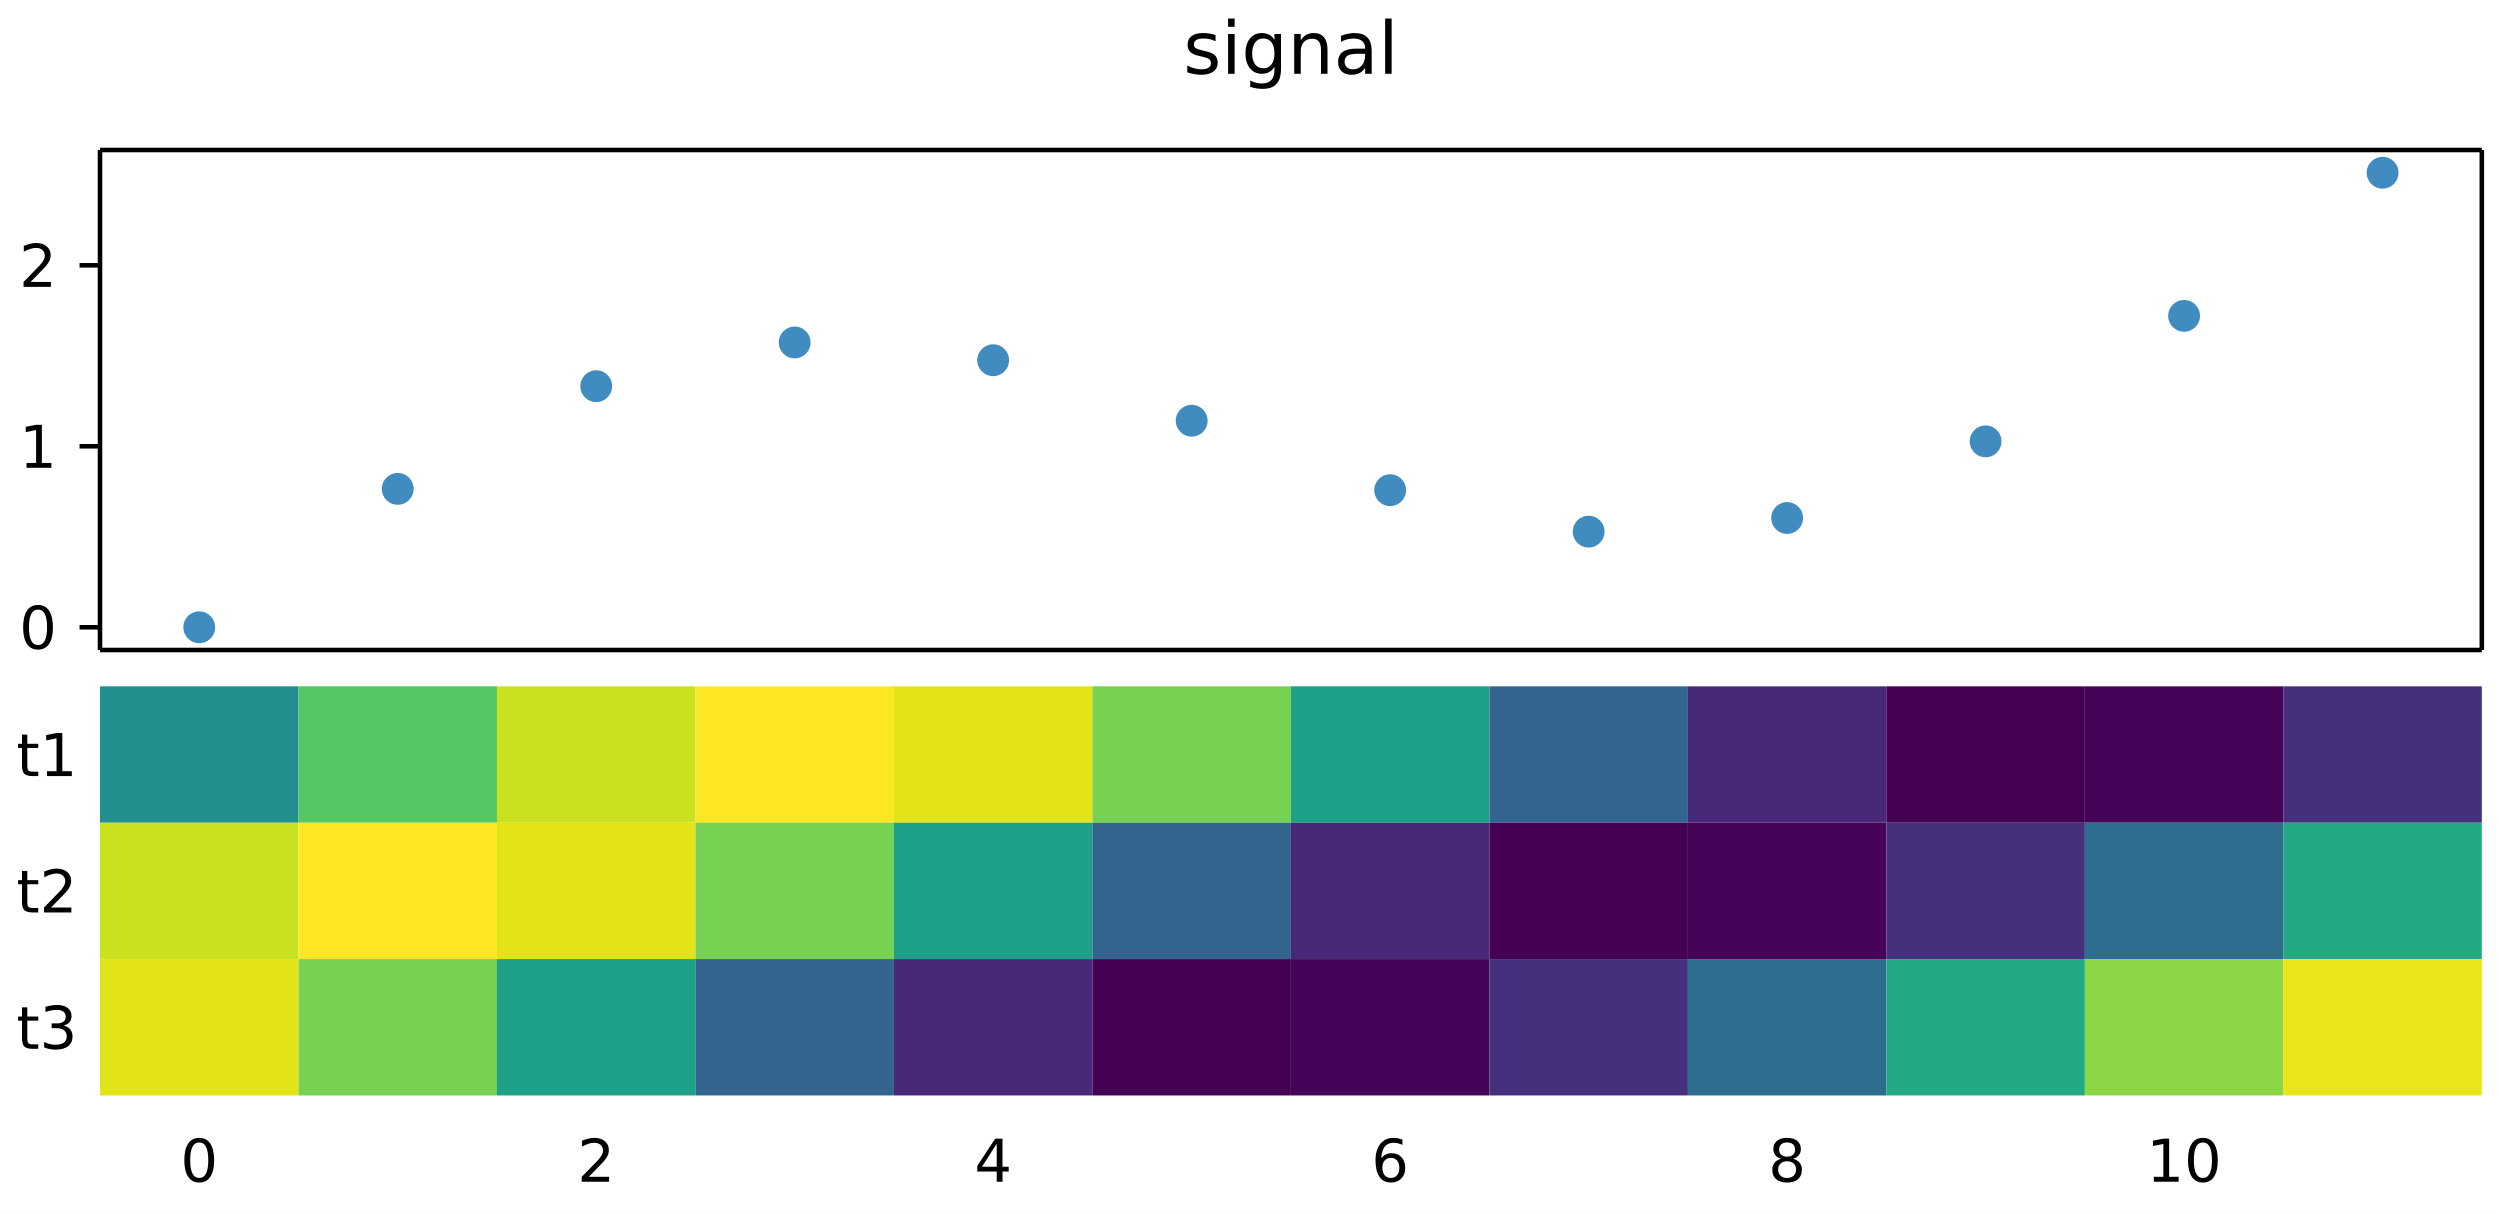
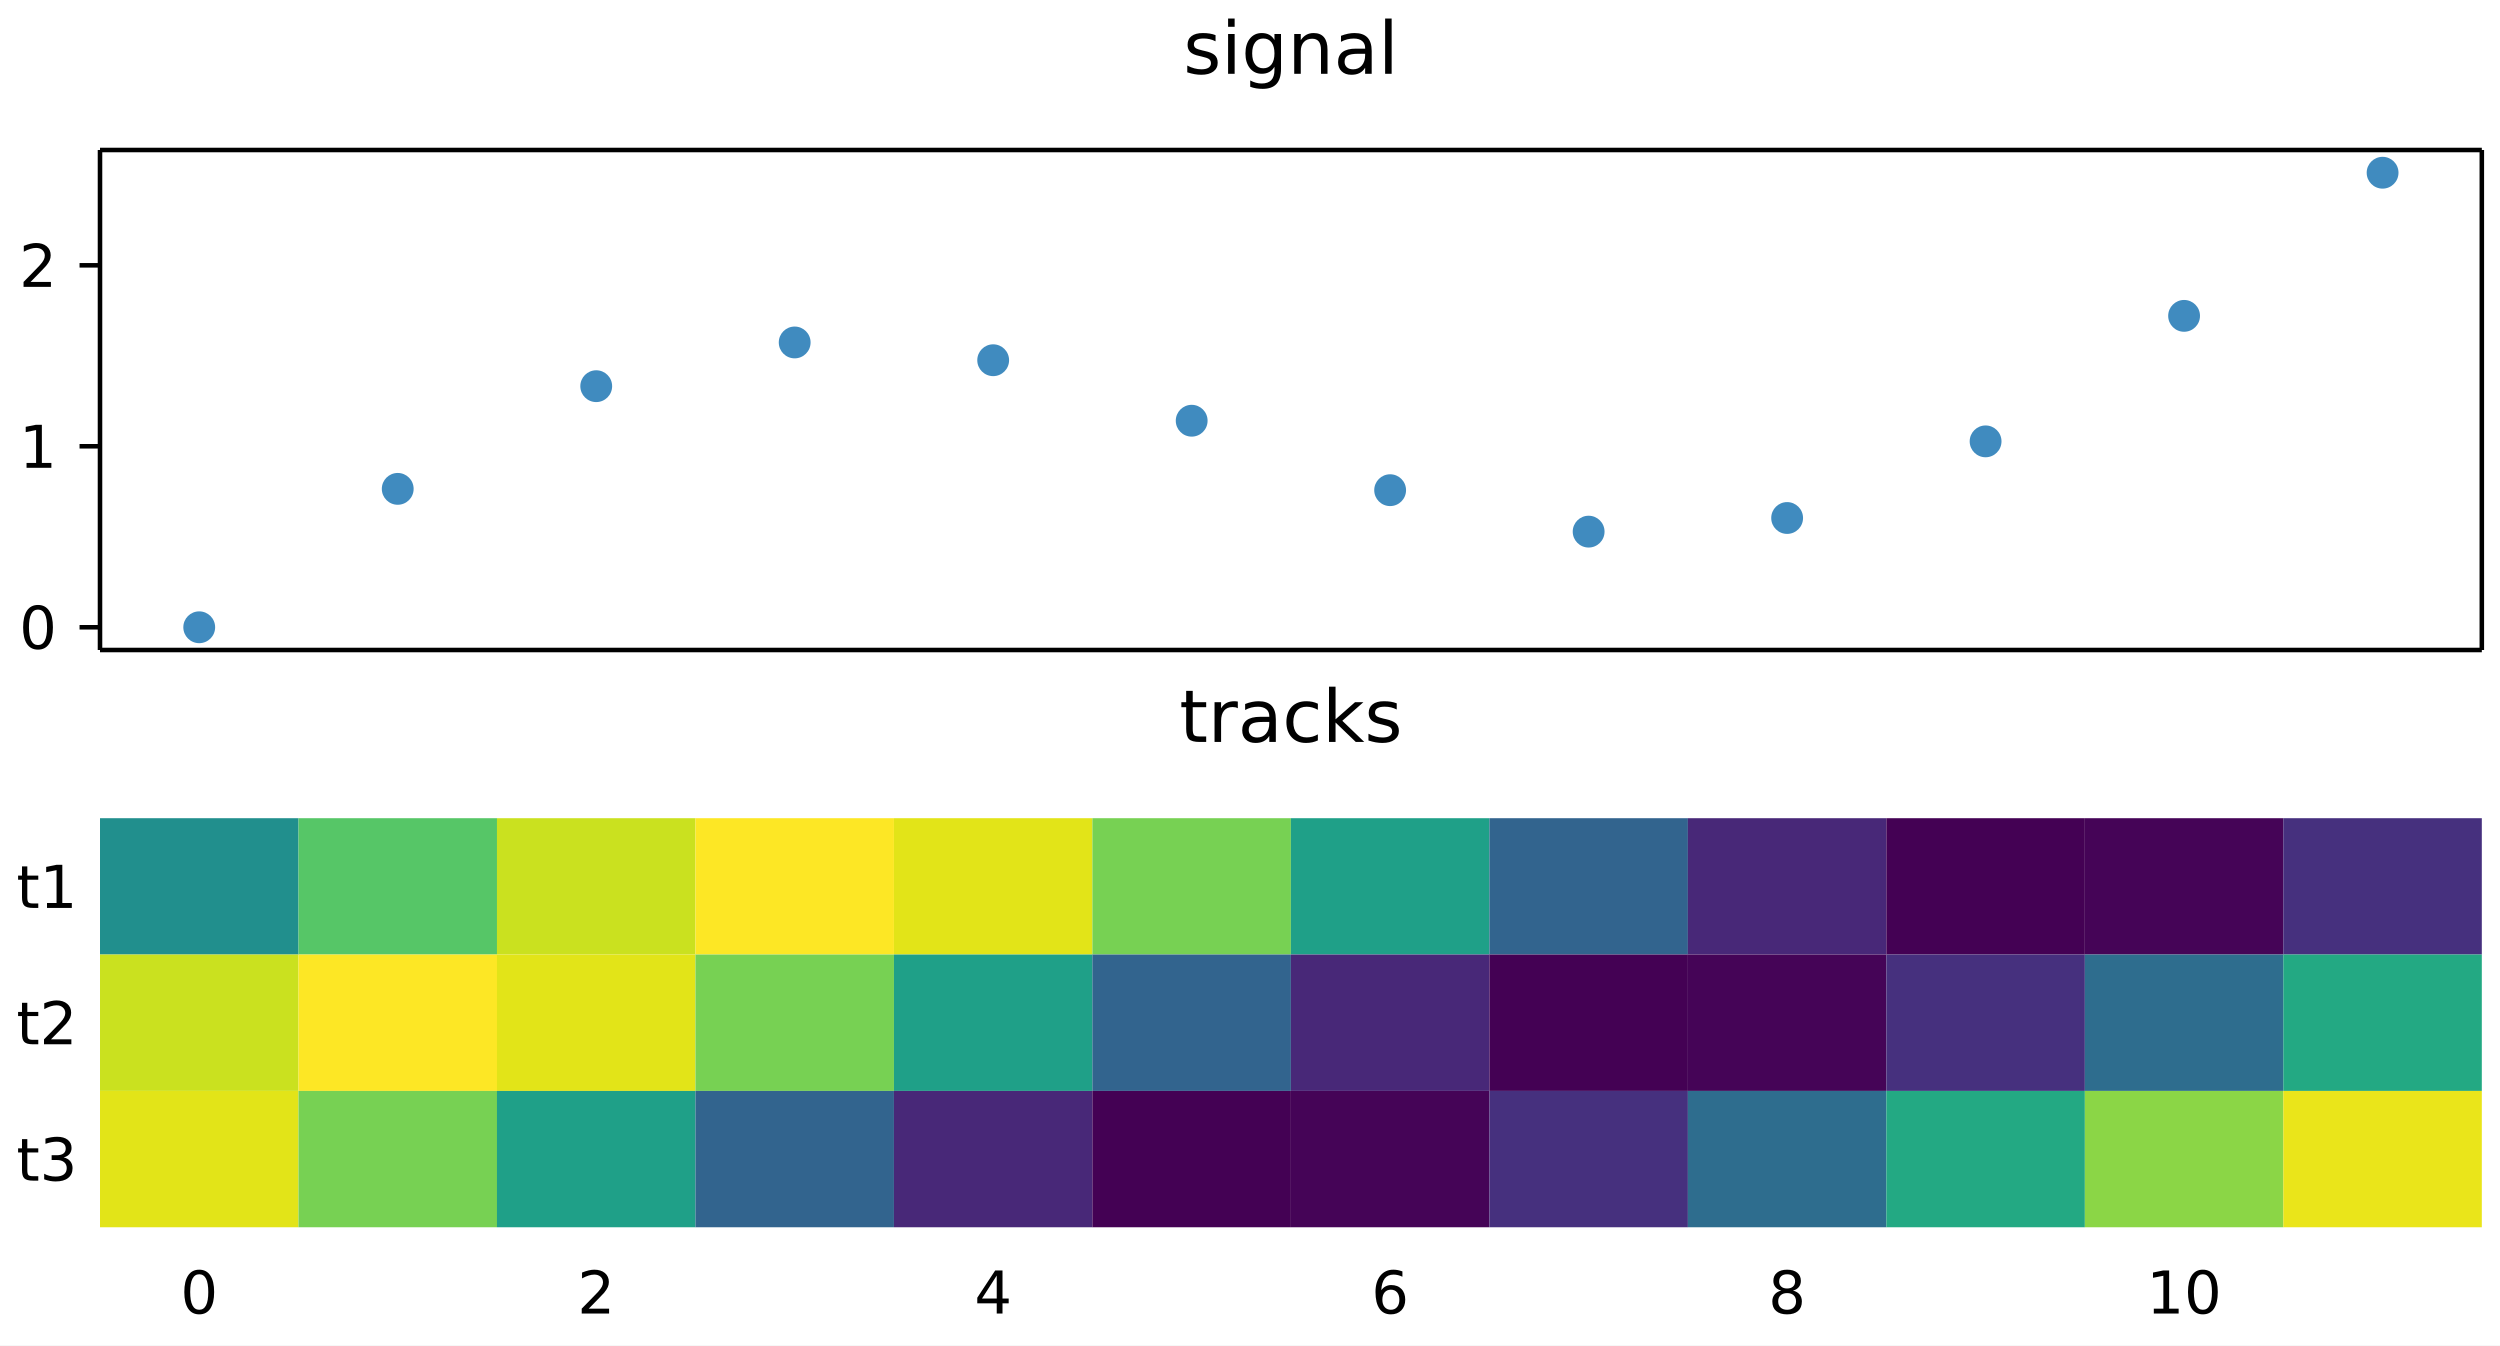
- <svg xmlns="http://www.w3.org/2000/svg" width="550" height="267" viewBox="0 0 550 267" font-family="DejaVu Sans, Bitstream Vera Sans, Verdana, Arial, sans-serif" font-size="11" data-plotlet-version="0.6.0" data-plotlet-schema="2" data-plotlet-kind="layout">
-   <rect width="550" height="267" fill="#fff" />
+ <svg xmlns="http://www.w3.org/2000/svg" width="550" height="296" viewBox="0 0 550 296" font-family="DejaVu Sans, Bitstream Vera Sans, Verdana, Arial, sans-serif" font-size="11" data-plotlet-version="0.6.0" data-plotlet-schema="2" data-plotlet-kind="layout">
+   <rect width="550" height="296" fill="#fff" />
  <g transform="translate(4,4)">
    <g transform="translate(18.00,29.00)" data-plotlet-kind="panel" data-plotlet-title="signal" data-plotlet-xscale="linear" data-plotlet-yscale="linear" data-plotlet-xlim="-0.5,11.5" data-plotlet-ylim="-0.1255770682,2.637118432" data-plotlet-panel-bbox="4,4,542,139" data-plotlet-data-area="18,29,524,110">
      <svg x="0" y="0" width="524" height="110" overflow="hidden">
        <g class="plotlet-artist" data-plotlet-type="scatter" data-plotlet-index="0" data-plotlet-color="#1f77b4" data-plotlet-n="12" data-plotlet-x-min="0" data-plotlet-x-max="11" data-plotlet-y-min="0" data-plotlet-y-max="2.511541364" data-plotlet-marker="o">
          <circle cx="21.83" cy="105.00" r="3.50" fill="#1f77b4" opacity="0.85" />
          <circle cx="65.50" cy="74.55" r="3.50" fill="#1f77b4" opacity="0.85" />
          <circle cx="109.17" cy="51.96" r="3.50" fill="#1f77b4" opacity="0.85" />
          <circle cx="152.83" cy="42.34" r="3.50" fill="#1f77b4" opacity="0.85" />
          <circle cx="196.50" cy="46.25" r="3.50" fill="#1f77b4" opacity="0.85" />
          <circle cx="240.17" cy="59.56" r="3.50" fill="#1f77b4" opacity="0.85" />
          <circle cx="283.83" cy="74.84" r="3.50" fill="#1f77b4" opacity="0.85" />
          <circle cx="327.50" cy="83.96" r="3.50" fill="#1f77b4" opacity="0.85" />
          <circle cx="371.17" cy="80.96" r="3.50" fill="#1f77b4" opacity="0.85" />
          <circle cx="414.83" cy="64.10" r="3.50" fill="#1f77b4" opacity="0.85" />
          <circle cx="458.50" cy="36.49" r="3.50" fill="#1f77b4" opacity="0.85" />
          <circle cx="502.17" cy="5.00" r="3.50" fill="#1f77b4" opacity="0.85" />
        </g>
      </svg>
      <line x1="0.00" x2="524.00" y1="0.00" y2="0.00" stroke="#000000" stroke-width="1.00" />
      <line x1="0.00" x2="524.00" y1="110.00" y2="110.00" stroke="#000000" stroke-width="1.00" />
      <line x1="0.00" x2="0.00" y1="0.00" y2="110.00" stroke="#000000" stroke-width="1.00" />
      <line x1="524.00" x2="524.00" y1="0.00" y2="110.00" stroke="#000000" stroke-width="1.00" />
      <line x1="0.00" x2="-4.50" y1="105.00" y2="105.00" stroke="#000000" stroke-width="1.00" />
      <path d="M-13.64 101.11Q-14.63 101.11 -15.13 102.08Q-15.63 103.05 -15.63 105.01Q-15.63 106.96 -15.13 107.93Q-14.63 108.91 -13.64 108.91Q-12.64 108.91 -12.14 107.93Q-11.65 106.96 -11.65 105.01Q-11.65 103.05 -12.14 102.08Q-12.64 101.11 -13.64 101.11ZM-13.64 100.09Q-12.05 100.09 -11.20 101.35Q-10.36 102.61 -10.36 105.01Q-10.36 107.40 -11.20 108.66Q-12.05 109.92 -13.64 109.92Q-15.23 109.92 -16.07 108.66Q-16.91 107.40 -16.91 105.01Q-16.91 102.61 -16.07 101.35Q-15.23 100.09 -13.64 100.09Z" fill="#000" />
      <line x1="0.00" x2="-4.50" y1="65.18" y2="65.18" stroke="#000000" stroke-width="1.00" />
      <path d="M-16.16 68.84H-14.06V61.61L-16.34 62.07V60.90L-14.08 60.45H-12.79V68.84H-10.70V69.92H-16.16Z" fill="#000" />
      <line x1="0.00" x2="-4.50" y1="25.37" y2="25.37" stroke="#000000" stroke-width="1.00" />
      <path d="M-15.28 29.03H-10.80V30.11H-16.82V29.03Q-16.09 28.27 -14.83 27.00Q-13.57 25.73 -13.25 25.36Q-12.63 24.67 -12.39 24.19Q-12.14 23.71 -12.14 23.24Q-12.14 22.49 -12.67 22.01Q-13.20 21.54 -14.05 21.54Q-14.65 21.54 -15.32 21.75Q-15.99 21.96 -16.76 22.38V21.09Q-15.98 20.78 -15.31 20.62Q-14.64 20.46 -14.08 20.46Q-12.60 20.46 -11.73 21.19Q-10.85 21.93 -10.85 23.16Q-10.85 23.75 -11.07 24.27Q-11.29 24.79 -11.87 25.50Q-12.03 25.69 -12.88 26.57Q-13.73 27.45 -15.28 29.03Z" fill="#000" />
      <path d="M245.42 -25.27V-23.91Q244.81 -24.22 244.16 -24.38Q243.50 -24.53 242.80 -24.53Q241.73 -24.53 241.19 -24.20Q240.66 -23.88 240.66 -23.22Q240.66 -22.72 241.04 -22.43Q241.42 -22.15 242.58 -21.89L243.07 -21.78Q244.60 -21.45 245.25 -20.86Q245.89 -20.26 245.89 -19.19Q245.89 -17.97 244.93 -17.26Q243.96 -16.55 242.27 -16.55Q241.57 -16.55 240.81 -16.68Q240.05 -16.82 239.20 -17.09V-18.58Q240.00 -18.16 240.77 -17.96Q241.55 -17.75 242.30 -17.75Q243.32 -17.75 243.87 -18.10Q244.41 -18.45 244.41 -19.08Q244.41 -19.66 244.02 -19.98Q243.62 -20.29 242.29 -20.58L241.79 -20.70Q240.45 -20.98 239.86 -21.56Q239.27 -22.14 239.27 -23.16Q239.27 -24.39 240.14 -25.06Q241.02 -25.73 242.62 -25.73Q243.42 -25.73 244.12 -25.62Q244.83 -25.50 245.42 -25.27ZM248.18 -25.52H249.62V-16.77H248.18ZM248.18 -28.93H249.62V-27.11H248.18ZM258.38 -21.25Q258.38 -22.81 257.74 -23.67Q257.09 -24.53 255.93 -24.53Q254.77 -24.53 254.13 -23.67Q253.48 -22.81 253.48 -21.25Q253.48 -19.70 254.13 -18.84Q254.77 -17.98 255.93 -17.98Q257.09 -17.98 257.74 -18.84Q258.38 -19.70 258.38 -21.25ZM259.82 -17.86Q259.82 -15.62 258.83 -14.54Q257.84 -13.45 255.79 -13.45Q255.03 -13.45 254.36 -13.56Q253.69 -13.67 253.05 -13.91V-15.30Q253.69 -14.96 254.30 -14.80Q254.92 -14.63 255.56 -14.63Q256.98 -14.63 257.68 -15.37Q258.38 -16.11 258.38 -17.60V-18.31Q257.94 -17.54 257.24 -17.16Q256.55 -16.77 255.58 -16.77Q253.97 -16.77 252.98 -18.00Q252.00 -19.23 252.00 -21.25Q252.00 -23.28 252.98 -24.51Q253.97 -25.73 255.58 -25.73Q256.55 -25.73 257.24 -25.35Q257.94 -24.97 258.38 -24.20V-25.52H259.82ZM270.05 -22.05V-16.77H268.62V-22.01Q268.62 -23.25 268.13 -23.87Q267.65 -24.48 266.68 -24.48Q265.52 -24.48 264.84 -23.74Q264.17 -23.00 264.17 -21.72V-16.77H262.73V-25.52H264.17V-24.16Q264.69 -24.95 265.39 -25.34Q266.09 -25.73 267.00 -25.73Q268.51 -25.73 269.28 -24.80Q270.05 -23.87 270.05 -22.05ZM276.90 -21.17Q275.16 -21.17 274.48 -20.77Q273.81 -20.38 273.81 -19.41Q273.81 -18.65 274.32 -18.20Q274.82 -17.75 275.69 -17.75Q276.88 -17.75 277.61 -18.60Q278.33 -19.45 278.33 -20.85V-21.17ZM279.77 -21.77V-16.77H278.33V-18.10Q277.84 -17.30 277.10 -16.93Q276.37 -16.55 275.30 -16.55Q273.96 -16.55 273.17 -17.30Q272.38 -18.05 272.38 -19.32Q272.38 -20.80 273.36 -21.55Q274.35 -22.30 276.31 -22.30H278.33V-22.44Q278.33 -23.43 277.68 -23.97Q277.02 -24.52 275.84 -24.52Q275.09 -24.52 274.38 -24.34Q273.67 -24.16 273.02 -23.80V-25.12Q273.80 -25.43 274.55 -25.58Q275.29 -25.73 275.99 -25.73Q277.89 -25.73 278.83 -24.75Q279.77 -23.77 279.77 -21.77ZM282.73 -28.93H284.16V-16.77H282.73Z" fill="#000" />
    </g>
-     <g transform="translate(18.00,147.00)" data-plotlet-kind="panel" data-plotlet-title="tracks" data-plotlet-xscale="linear" data-plotlet-yscale="category" data-plotlet-xlim="-0.5,11.5" data-plotlet-panel-bbox="4,151,542,112" data-plotlet-data-area="18,0,524,90">
+     <g transform="translate(18.00,176.00)" data-plotlet-kind="panel" data-plotlet-title="tracks" data-plotlet-xscale="linear" data-plotlet-yscale="category" data-plotlet-xlim="-0.5,11.5" data-plotlet-panel-bbox="4,151,542,141" data-plotlet-data-area="18,29,524,90">
      <svg x="0" y="0" width="524" height="90" overflow="hidden">
        <g class="plotlet-artist" data-plotlet-type="heatmap" data-plotlet-index="0" data-plotlet-rows="3" data-plotlet-cols="12" data-plotlet-vmin="-0.9775301177" data-plotlet-vmax="0.9974949866" data-plotlet-cmap="viridis" data-plotlet-data-encoding="rects" data-plotlet-x-axis="continuous" data-plotlet-x-extent="-0.5,11.5">
          <rect x="0.00" y="0.00" width="43.67" height="30.00" fill="rgb(33,143,141)" />
          <rect x="43.67" y="0.00" width="43.67" height="30.00" fill="rgb(86,198,103)" />
          <rect x="87.33" y="0.00" width="43.67" height="30.00" fill="rgb(202,225,31)" />
          <rect x="131.00" y="0.00" width="43.67" height="30.00" fill="rgb(253,231,37)" />
          <rect x="174.67" y="0.00" width="43.67" height="30.00" fill="rgb(226,228,24)" />
          <rect x="218.33" y="0.00" width="43.67" height="30.00" fill="rgb(119,209,83)" />
          <rect x="262.00" y="0.00" width="43.67" height="30.00" fill="rgb(31,160,136)" />
          <rect x="305.67" y="0.00" width="43.67" height="30.00" fill="rgb(50,100,142)" />
          <rect x="349.33" y="0.00" width="43.67" height="30.00" fill="rgb(72,40,120)" />
          <rect x="393.00" y="0.00" width="43.67" height="30.00" fill="rgb(68,1,84)" />
          <rect x="436.67" y="0.00" width="43.67" height="30.00" fill="rgb(69,4,87)" />
          <rect x="480.33" y="0.00" width="43.67" height="30.00" fill="rgb(70,48,126)" />
          <rect x="0.00" y="30.00" width="43.67" height="30.00" fill="rgb(202,225,31)" />
          <rect x="43.67" y="30.00" width="43.67" height="30.00" fill="rgb(253,231,37)" />
          <rect x="87.33" y="30.00" width="43.67" height="30.00" fill="rgb(226,228,24)" />
          <rect x="131.00" y="30.00" width="43.67" height="30.00" fill="rgb(119,209,83)" />
          <rect x="174.67" y="30.00" width="43.67" height="30.00" fill="rgb(31,160,136)" />
          <rect x="218.33" y="30.00" width="43.67" height="30.00" fill="rgb(50,100,142)" />
          <rect x="262.00" y="30.00" width="43.67" height="30.00" fill="rgb(72,40,120)" />
          <rect x="305.67" y="30.00" width="43.67" height="30.00" fill="rgb(68,1,84)" />
          <rect x="349.33" y="30.00" width="43.67" height="30.00" fill="rgb(69,4,87)" />
          <rect x="393.00" y="30.00" width="43.67" height="30.00" fill="rgb(70,48,126)" />
          <rect x="436.67" y="30.00" width="43.67" height="30.00" fill="rgb(46,109,142)" />
          <rect x="480.33" y="30.00" width="43.67" height="30.00" fill="rgb(35,169,131)" />
          <rect x="0.00" y="60.00" width="43.67" height="30.00" fill="rgb(226,228,24)" />
          <rect x="43.67" y="60.00" width="43.67" height="30.00" fill="rgb(119,209,83)" />
          <rect x="87.33" y="60.00" width="43.67" height="30.00" fill="rgb(31,160,136)" />
          <rect x="131.00" y="60.00" width="43.67" height="30.00" fill="rgb(50,100,142)" />
          <rect x="174.67" y="60.00" width="43.67" height="30.00" fill="rgb(72,40,120)" />
          <rect x="218.33" y="60.00" width="43.67" height="30.00" fill="rgb(68,1,84)" />
          <rect x="262.00" y="60.00" width="43.67" height="30.00" fill="rgb(69,4,87)" />
          <rect x="305.67" y="60.00" width="43.67" height="30.00" fill="rgb(70,48,126)" />
          <rect x="349.33" y="60.00" width="43.67" height="30.00" fill="rgb(46,109,142)" />
          <rect x="393.00" y="60.00" width="43.67" height="30.00" fill="rgb(35,169,131)" />
          <rect x="436.67" y="60.00" width="43.67" height="30.00" fill="rgb(139,214,70)" />
          <rect x="480.33" y="60.00" width="43.67" height="30.00" fill="rgb(234,229,26)" />
        </g>
      </svg>
      <path d="M21.83 100.34Q20.84 100.34 20.34 101.32Q19.84 102.29 19.84 104.25Q19.84 106.20 20.34 107.17Q20.84 108.15 21.83 108.15Q22.83 108.15 23.33 107.17Q23.82 106.20 23.82 104.25Q23.82 102.29 23.33 101.32Q22.83 100.34 21.83 100.34ZM21.83 99.33Q23.42 99.33 24.26 100.59Q25.11 101.85 25.11 104.25Q25.11 106.64 24.26 107.90Q23.42 109.16 21.83 109.16Q20.24 109.16 19.40 107.90Q18.55 106.64 18.55 104.25Q18.55 101.85 19.40 100.59Q20.24 99.33 21.83 99.33Z" fill="#000" />
      <path d="M107.53 107.90H112.00V108.98H105.98V107.90Q106.71 107.14 107.97 105.87Q109.23 104.60 109.56 104.23Q110.17 103.54 110.42 103.06Q110.66 102.58 110.66 102.12Q110.66 101.36 110.13 100.88Q109.60 100.41 108.75 100.41Q108.15 100.41 107.48 100.62Q106.81 100.83 106.05 101.25V99.96Q106.82 99.65 107.49 99.49Q108.17 99.33 108.73 99.33Q110.20 99.33 111.07 100.06Q111.95 100.80 111.95 102.03Q111.95 102.62 111.73 103.14Q111.51 103.66 110.93 104.38Q110.78 104.56 109.93 105.44Q109.07 106.32 107.53 107.90Z" fill="#000" />
      <path d="M197.28 100.62 194.04 105.68H197.28ZM196.94 99.50H198.55V105.68H199.91V106.74H198.55V108.98H197.28V106.74H193.00V105.50Z" fill="#000" />
      <path d="M283.99 103.73Q283.13 103.73 282.62 104.32Q282.12 104.91 282.12 105.94Q282.12 106.96 282.62 107.55Q283.13 108.15 283.99 108.15Q284.85 108.15 285.36 107.55Q285.86 106.96 285.86 105.94Q285.86 104.91 285.36 104.32Q284.85 103.73 283.99 103.73ZM286.53 99.71V100.88Q286.05 100.65 285.56 100.53Q285.07 100.41 284.59 100.41Q283.32 100.41 282.65 101.26Q281.98 102.12 281.88 103.85Q282.26 103.30 282.82 103.01Q283.39 102.71 284.07 102.71Q285.49 102.71 286.32 103.58Q287.15 104.44 287.15 105.94Q287.15 107.40 286.29 108.28Q285.42 109.16 283.99 109.16Q282.34 109.16 281.48 107.90Q280.61 106.64 280.61 104.25Q280.61 102.00 281.67 100.66Q282.74 99.33 284.53 99.33Q285.02 99.33 285.51 99.42Q286.00 99.52 286.53 99.71Z" fill="#000" />
      <path d="M371.16 104.48Q370.25 104.48 369.73 104.97Q369.20 105.45 369.20 106.31Q369.20 107.17 369.73 107.66Q370.25 108.15 371.16 108.15Q372.08 108.15 372.60 107.65Q373.13 107.16 373.13 106.31Q373.13 105.45 372.61 104.97Q372.08 104.48 371.16 104.48ZM369.88 103.93Q369.06 103.73 368.60 103.16Q368.14 102.60 368.14 101.79Q368.14 100.65 368.94 99.99Q369.75 99.33 371.16 99.33Q372.58 99.33 373.39 99.99Q374.19 100.65 374.19 101.79Q374.19 102.60 373.73 103.16Q373.27 103.73 372.45 103.93Q373.38 104.15 373.90 104.77Q374.41 105.40 374.41 106.31Q374.41 107.69 373.57 108.42Q372.73 109.16 371.16 109.16Q369.60 109.16 368.75 108.42Q367.91 107.69 367.91 106.31Q367.91 105.40 368.43 104.77Q368.95 104.15 369.88 103.93ZM369.41 101.91Q369.41 102.64 369.87 103.05Q370.33 103.47 371.16 103.47Q371.99 103.47 372.46 103.05Q372.92 102.64 372.92 101.91Q372.92 101.17 372.46 100.76Q371.99 100.34 371.16 100.34Q370.33 100.34 369.87 100.76Q369.41 101.17 369.41 101.91Z" fill="#000" />
      <path d="M451.84 107.90H453.94V100.67L451.66 101.12V99.96L453.92 99.50H455.21V107.90H457.30V108.98H451.84ZM462.63 100.34Q461.64 100.34 461.14 101.32Q460.65 102.29 460.65 104.25Q460.65 106.20 461.14 107.17Q461.64 108.15 462.63 108.15Q463.63 108.15 464.13 107.17Q464.63 106.20 464.63 104.25Q464.63 102.29 464.13 101.32Q463.63 100.34 462.63 100.34ZM462.63 99.33Q464.23 99.33 465.07 100.59Q465.91 101.85 465.91 104.25Q465.91 106.64 465.07 107.90Q464.23 109.16 462.63 109.16Q461.04 109.16 460.20 107.90Q459.36 106.64 459.36 104.25Q459.36 101.85 460.20 100.59Q461.04 99.33 462.63 99.33Z" fill="#000" />
      <path d="M-15.99 10.61V12.63H-13.58V13.54H-15.99V17.40Q-15.99 18.27 -15.75 18.51Q-15.51 18.76 -14.78 18.76H-13.58V19.74H-14.78Q-16.13 19.74 -16.65 19.23Q-17.16 18.73 -17.16 17.40V13.54H-18.02V12.63H-17.16V10.61ZM-11.66 18.66H-9.56V11.43L-11.84 11.89V10.72L-9.58 10.26H-8.29V18.66H-6.20V19.74H-11.66Z" fill="#000" />
      <path d="M-15.99 40.61V42.63H-13.58V43.54H-15.99V47.40Q-15.99 48.27 -15.75 48.51Q-15.51 48.76 -14.78 48.76H-13.58V49.74H-14.78Q-16.13 49.74 -16.65 49.23Q-17.16 48.73 -17.16 47.40V43.54H-18.02V42.63H-17.16V40.61ZM-10.78 48.66H-6.30V49.74H-12.32V48.66Q-11.59 47.90 -10.33 46.63Q-9.07 45.36 -8.75 44.99Q-8.13 44.30 -7.89 43.82Q-7.64 43.34 -7.64 42.88Q-7.64 42.12 -8.17 41.65Q-8.70 41.17 -9.55 41.17Q-10.15 41.17 -10.82 41.38Q-11.49 41.59 -12.26 42.01V40.72Q-11.48 40.41 -10.81 40.25Q-10.14 40.09 -9.58 40.09Q-8.10 40.09 -7.23 40.83Q-6.35 41.56 -6.35 42.79Q-6.35 43.38 -6.57 43.90Q-6.79 44.43 -7.37 45.14Q-7.53 45.32 -8.38 46.20Q-9.23 47.08 -10.78 48.66Z" fill="#000" />
      <path d="M-15.99 70.61V72.63H-13.58V73.54H-15.99V77.40Q-15.99 78.27 -15.75 78.51Q-15.51 78.76 -14.78 78.76H-13.58V79.74H-14.78Q-16.13 79.74 -16.65 79.23Q-17.16 78.73 -17.16 77.40V73.54H-18.02V72.63H-17.16V70.61ZM-8.00 74.63Q-7.08 74.83 -6.56 75.45Q-6.04 76.07 -6.04 76.98Q-6.04 78.39 -7.01 79.15Q-7.97 79.92 -9.75 79.92Q-10.34 79.92 -10.98 79.81Q-11.61 79.69 -12.28 79.45V78.22Q-11.75 78.53 -11.11 78.68Q-10.48 78.84 -9.79 78.84Q-8.58 78.84 -7.95 78.37Q-7.32 77.89 -7.32 76.98Q-7.32 76.15 -7.90 75.67Q-8.49 75.20 -9.54 75.20H-10.64V74.15H-9.49Q-8.54 74.15 -8.04 73.77Q-7.54 73.39 -7.54 72.68Q-7.54 71.95 -8.06 71.56Q-8.57 71.17 -9.54 71.17Q-10.07 71.17 -10.67 71.28Q-11.27 71.40 -12.00 71.64V70.50Q-11.27 70.29 -10.63 70.19Q-9.99 70.09 -9.42 70.09Q-7.96 70.09 -7.11 70.75Q-6.26 71.42 -6.26 72.55Q-6.26 73.33 -6.71 73.88Q-7.16 74.42 -8.00 74.63Z" fill="#000" />
+       <path d="M240.40 -28.01V-25.52H243.36V-24.41H240.40V-19.66Q240.40 -18.59 240.70 -18.28Q240.99 -17.98 241.89 -17.98H243.36V-16.77H241.89Q240.22 -16.77 239.59 -17.39Q238.96 -18.02 238.96 -19.66V-24.41H237.90V-25.52H238.96V-28.01ZM250.32 -24.18Q250.08 -24.32 249.80 -24.39Q249.51 -24.45 249.17 -24.45Q247.95 -24.45 247.30 -23.66Q246.64 -22.87 246.64 -21.38V-16.77H245.20V-25.52H246.64V-24.16Q247.10 -24.96 247.82 -25.35Q248.55 -25.73 249.59 -25.73Q249.74 -25.73 249.92 -25.71Q250.10 -25.70 250.32 -25.66ZM255.81 -21.17Q254.07 -21.17 253.39 -20.77Q252.72 -20.38 252.72 -19.41Q252.72 -18.65 253.23 -18.20Q253.73 -17.75 254.60 -17.75Q255.79 -17.75 256.52 -18.60Q257.24 -19.45 257.24 -20.85V-21.17ZM258.68 -21.77V-16.77H257.24V-18.10Q256.75 -17.30 256.01 -16.93Q255.28 -16.55 254.21 -16.55Q252.87 -16.55 252.08 -17.30Q251.29 -18.05 251.29 -19.32Q251.29 -20.80 252.27 -21.55Q253.26 -22.30 255.22 -22.30H257.24V-22.44Q257.24 -23.43 256.59 -23.97Q255.93 -24.52 254.75 -24.52Q254.00 -24.52 253.29 -24.34Q252.58 -24.16 251.93 -23.80V-25.12Q252.71 -25.43 253.46 -25.58Q254.20 -25.73 254.90 -25.73Q256.80 -25.73 257.74 -24.75Q258.68 -23.77 258.68 -21.77ZM267.93 -25.19V-23.84Q267.32 -24.18 266.71 -24.35Q266.10 -24.52 265.47 -24.52Q264.07 -24.52 263.30 -23.63Q262.53 -22.74 262.53 -21.14Q262.53 -19.54 263.30 -18.65Q264.07 -17.77 265.47 -17.77Q266.10 -17.77 266.71 -17.93Q267.32 -18.10 267.93 -18.44V-17.11Q267.33 -16.83 266.69 -16.69Q266.04 -16.55 265.32 -16.55Q263.34 -16.55 262.18 -17.79Q261.01 -19.03 261.01 -21.14Q261.01 -23.28 262.19 -24.51Q263.36 -25.73 265.41 -25.73Q266.07 -25.73 266.71 -25.60Q267.34 -25.46 267.93 -25.19ZM270.38 -28.93H271.82V-21.75L276.11 -25.52H277.95L273.31 -21.43L278.14 -16.77H276.27L271.82 -21.05V-16.77H270.38ZM285.28 -25.27V-23.91Q284.67 -24.22 284.01 -24.38Q283.36 -24.53 282.65 -24.53Q281.58 -24.53 281.05 -24.20Q280.51 -23.88 280.51 -23.22Q280.51 -22.72 280.89 -22.43Q281.28 -22.15 282.43 -21.89L282.93 -21.78Q284.46 -21.45 285.10 -20.86Q285.75 -20.26 285.75 -19.19Q285.75 -17.97 284.78 -17.26Q283.82 -16.55 282.13 -16.55Q281.43 -16.55 280.66 -16.68Q279.90 -16.82 279.06 -17.09V-18.58Q279.86 -18.16 280.63 -17.96Q281.40 -17.75 282.16 -17.75Q283.18 -17.75 283.72 -18.10Q284.27 -18.45 284.27 -19.08Q284.27 -19.66 283.88 -19.98Q283.48 -20.29 282.14 -20.58L281.64 -20.70Q280.31 -20.98 279.71 -21.56Q279.12 -22.14 279.12 -23.16Q279.12 -24.39 280.00 -25.06Q280.87 -25.73 282.48 -25.73Q283.28 -25.73 283.98 -25.62Q284.68 -25.50 285.28 -25.27Z" fill="#000" />
    </g>
  </g>
</svg>
